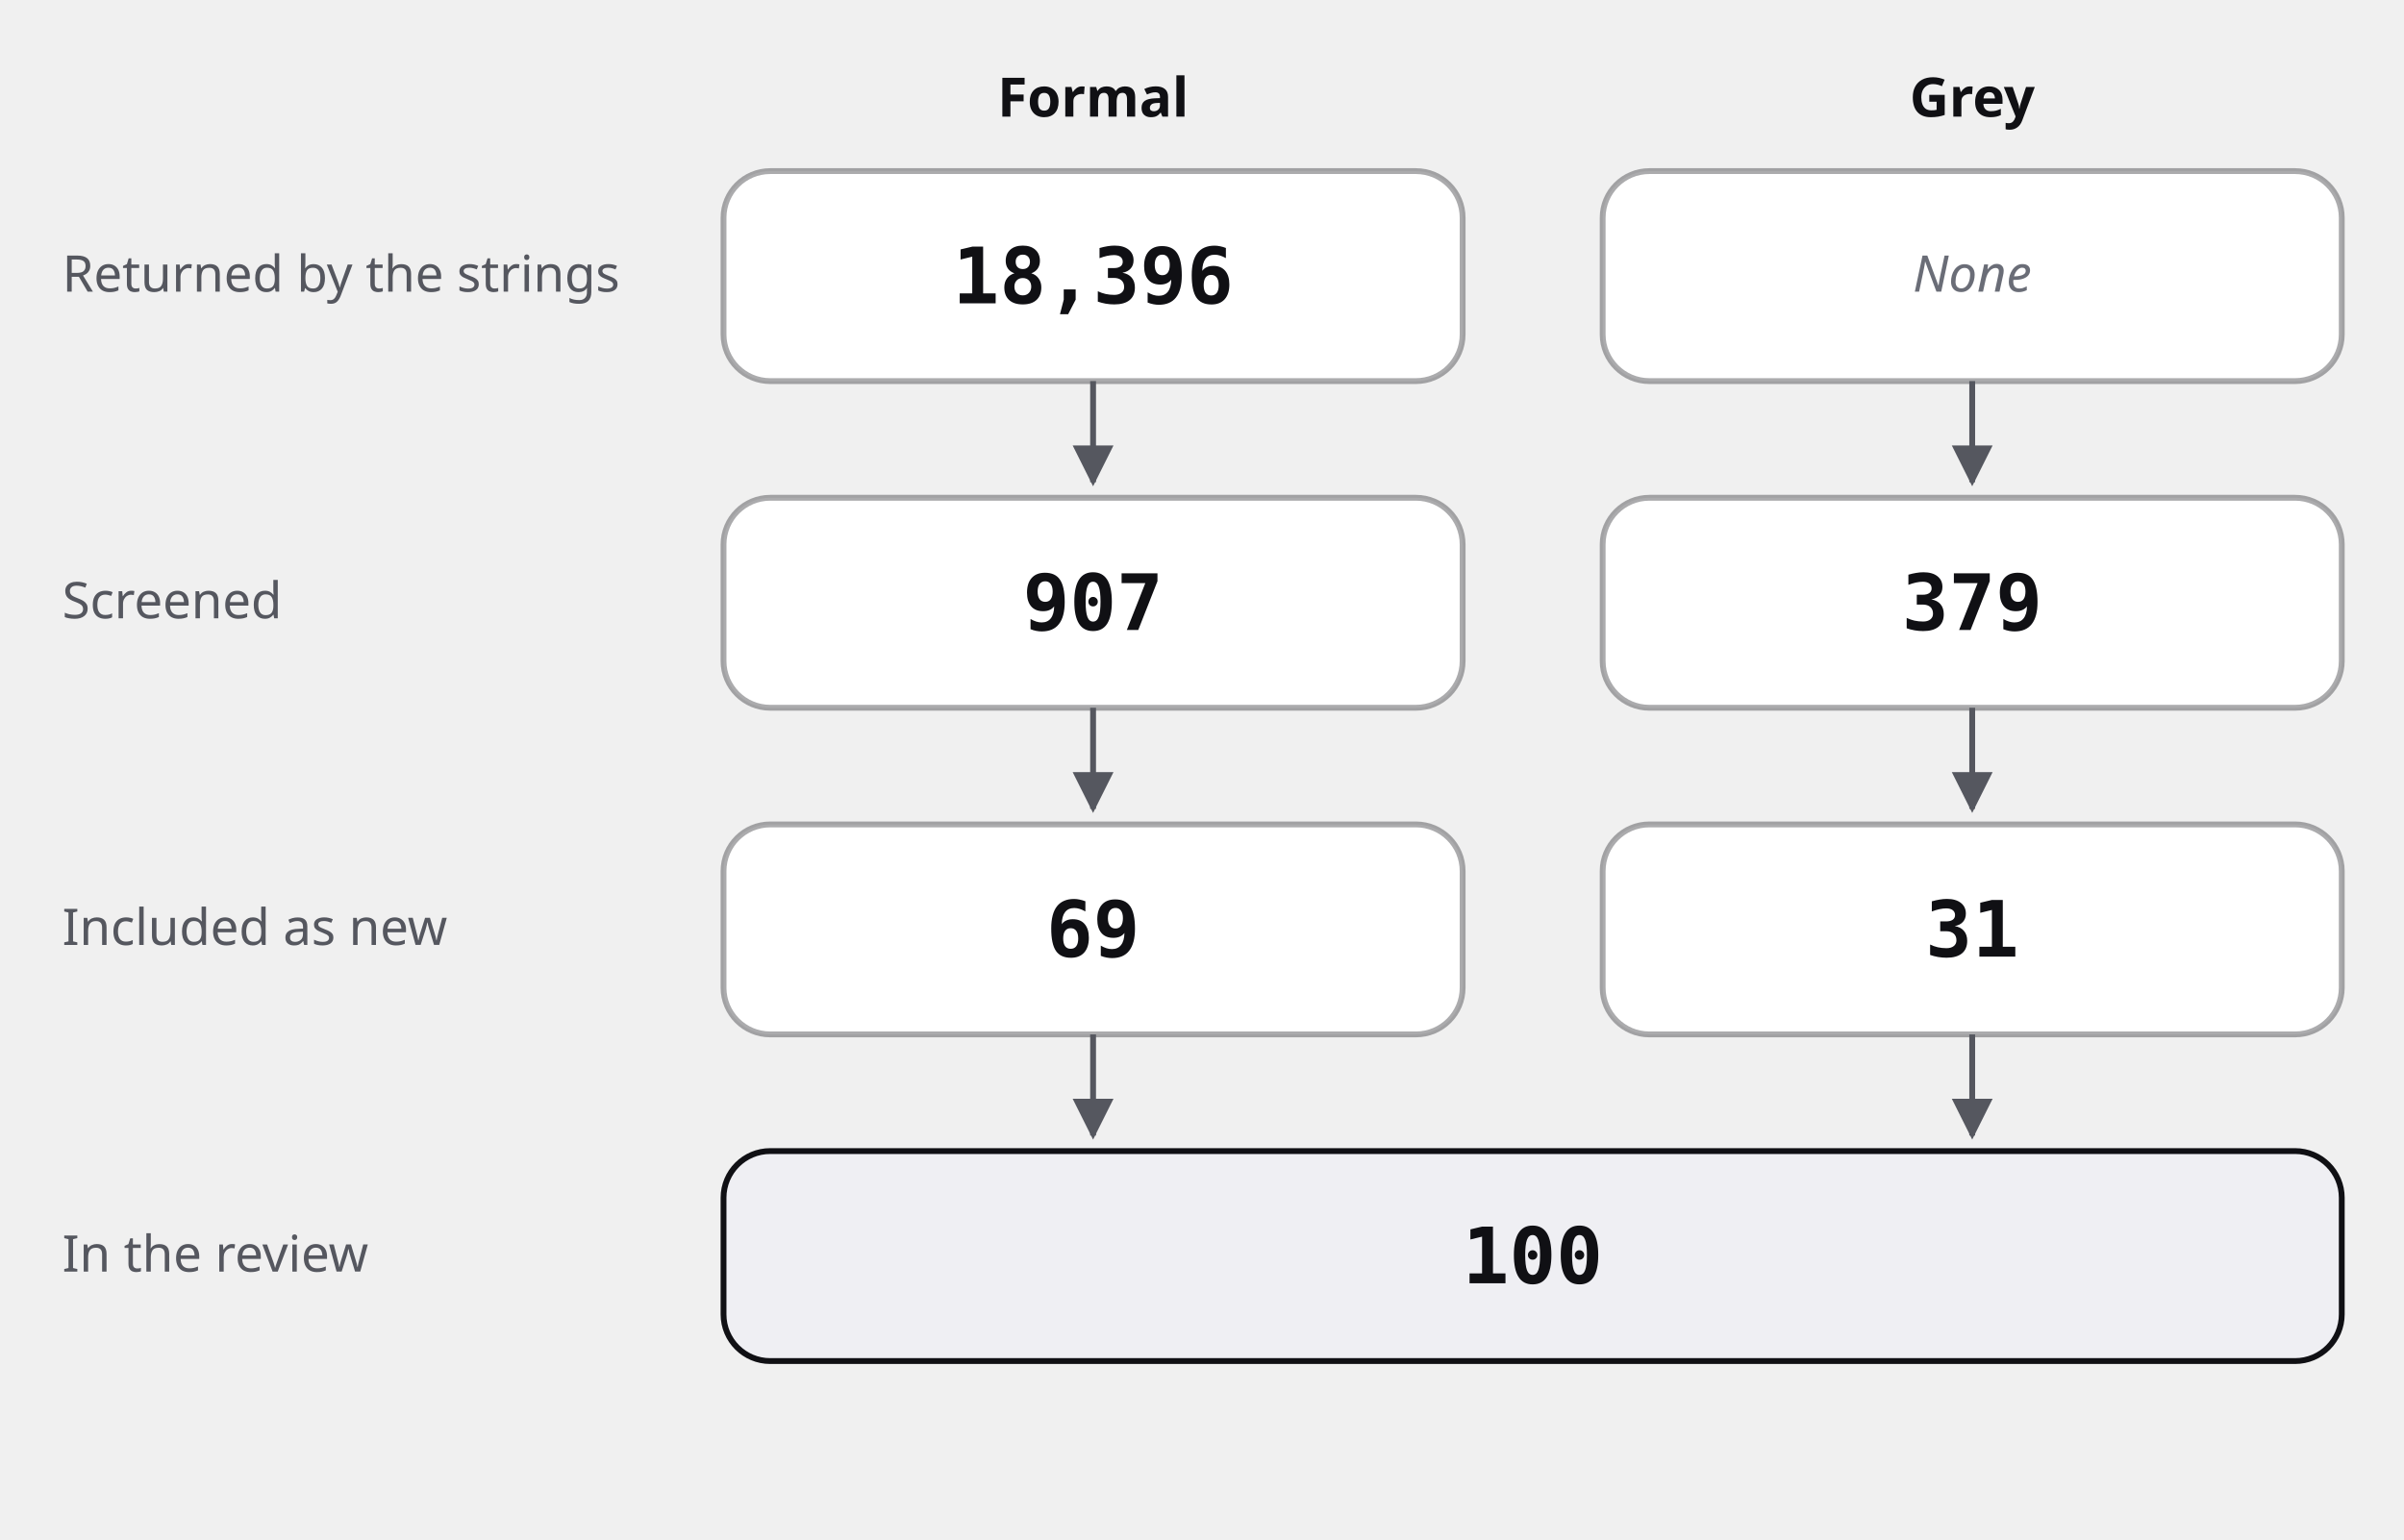
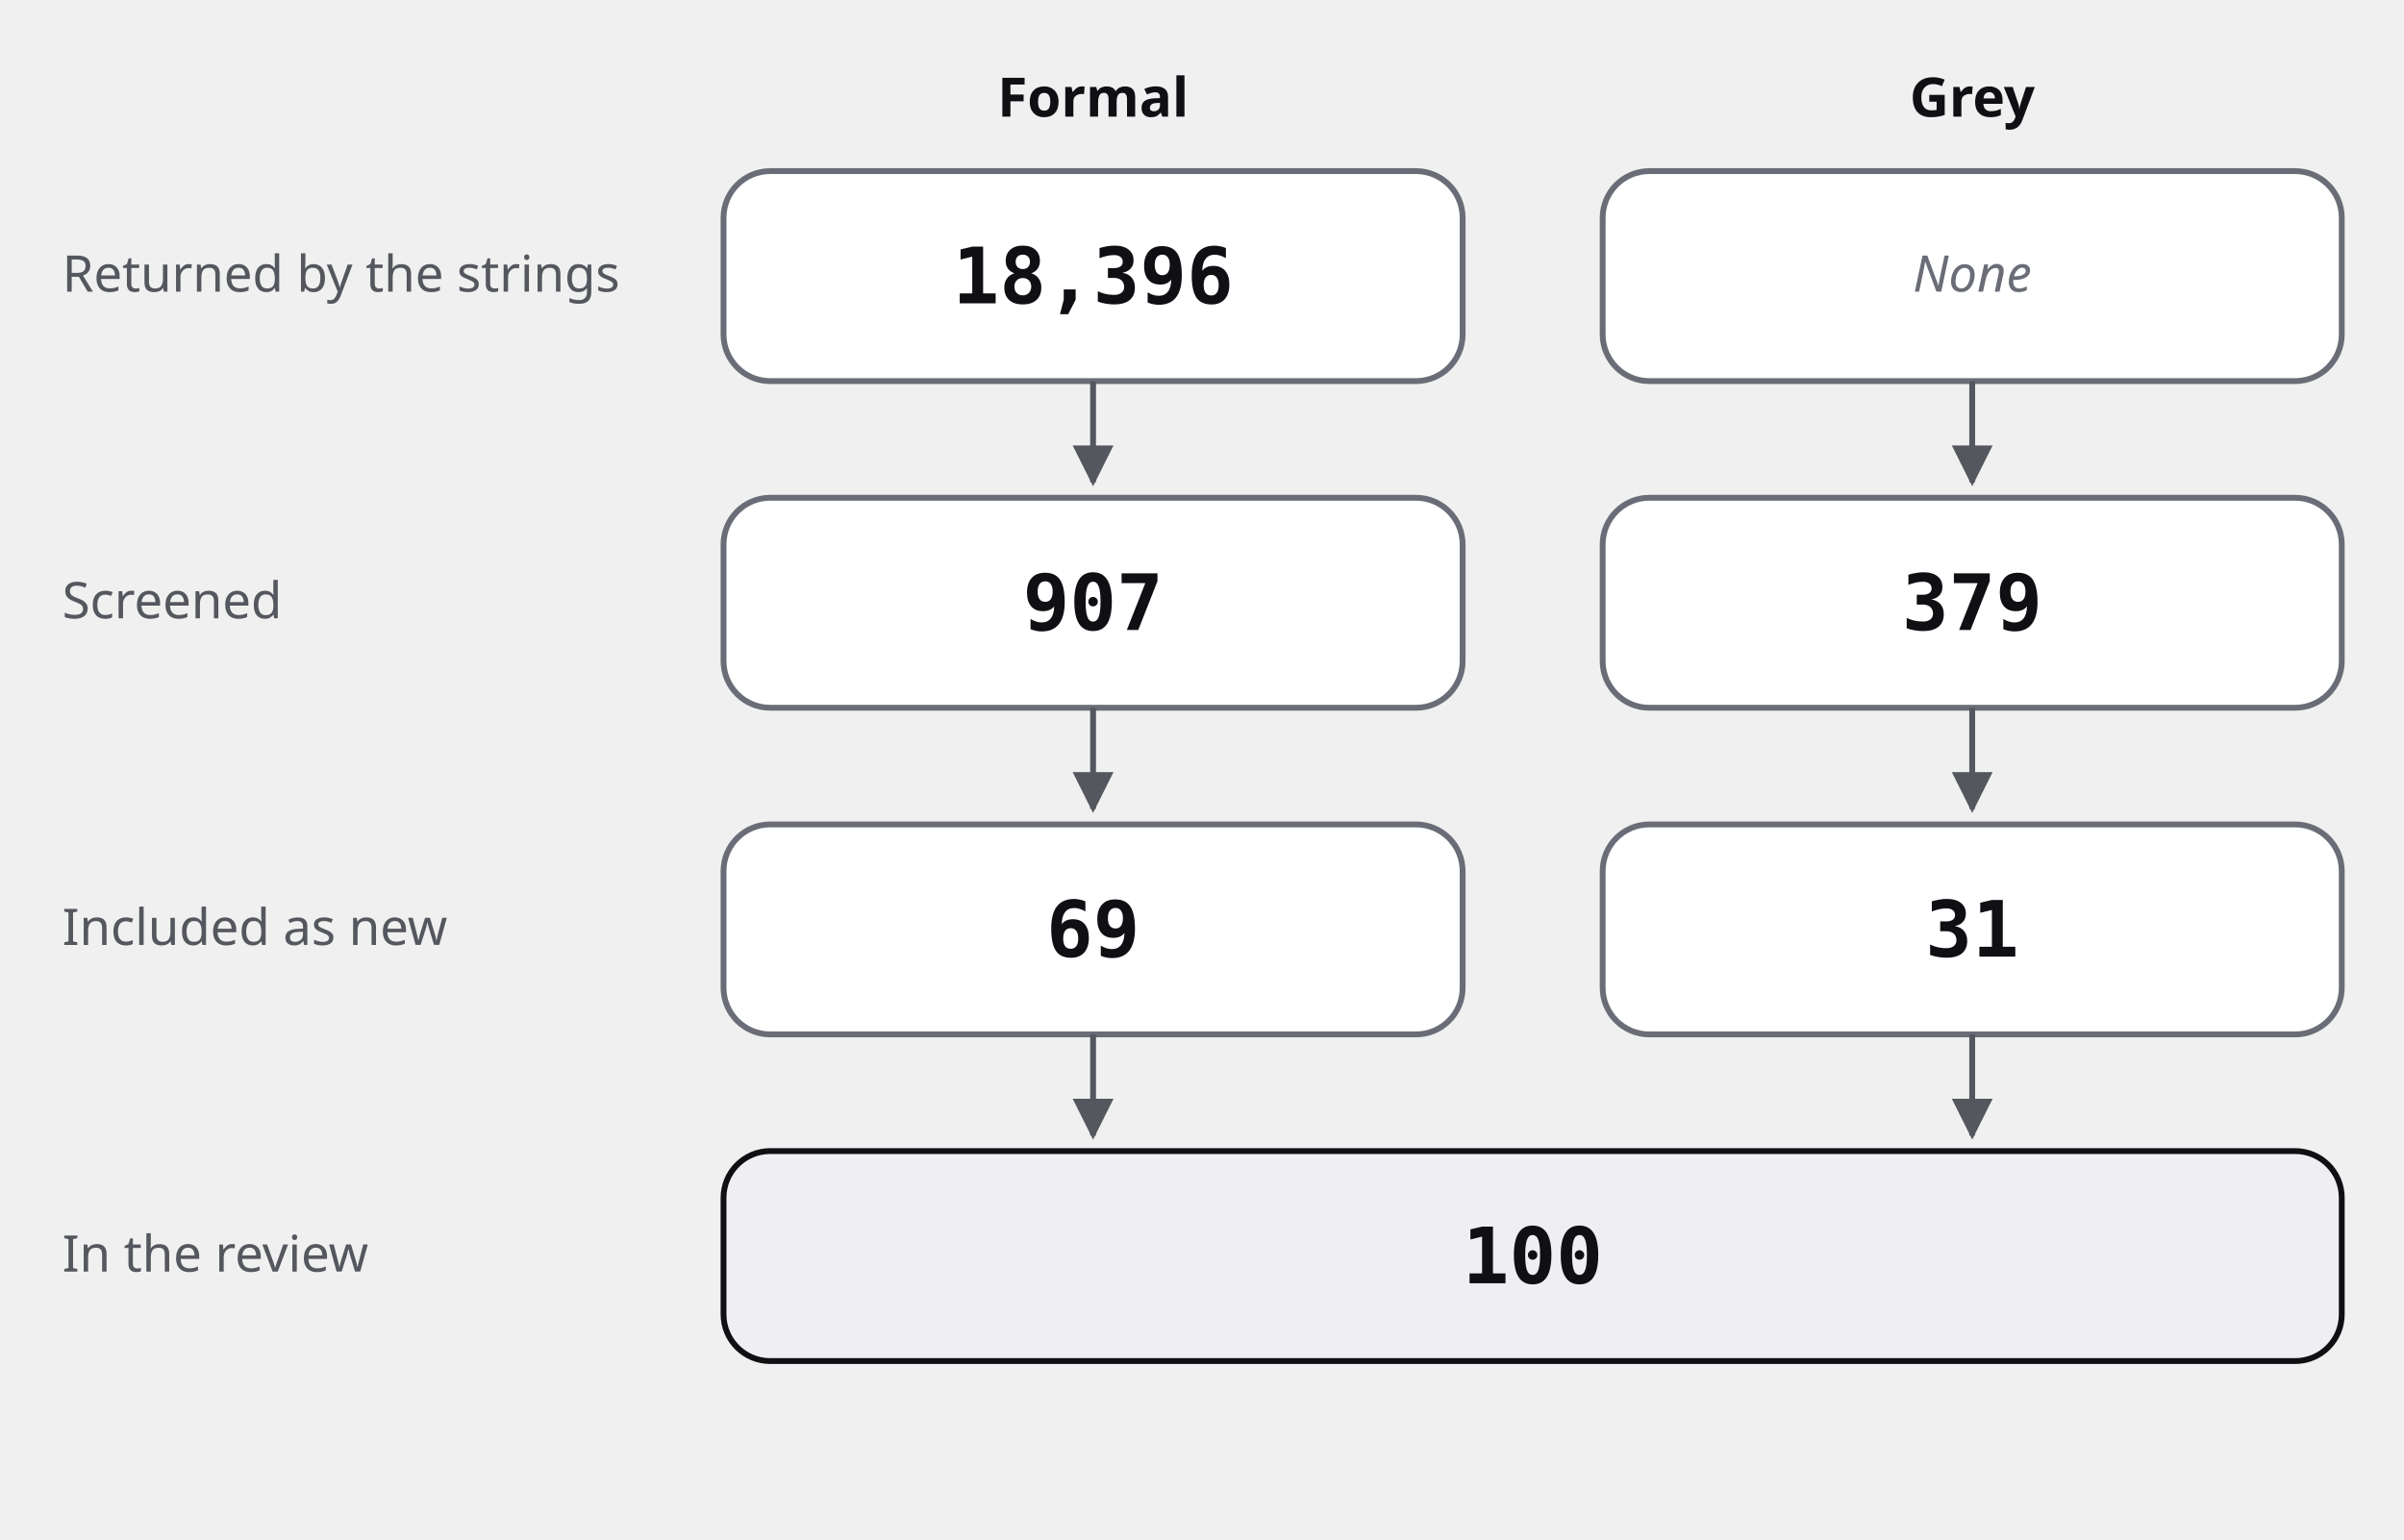
<svg xmlns="http://www.w3.org/2000/svg" viewBox="0 0 618 396" role="img" aria-labelledby="t d">
  <style>
-   .box { fill: #FFFFFF; stroke: #10101459; stroke-width: 1.5; }
+   .box { fill: #FFFFFF; stroke: #6A6D77; stroke-width: 1.5; }
  .total { fill: #EFEFF3; stroke: #101014; stroke-width: 1.5; }
  .n { font: 600 20px 'JetBrains Mono', ui-monospace, monospace; fill: #101014; }
  .label { font: 400 13px Archivo, system-ui, sans-serif; fill: #55575F; }
  .na { font: italic 400 13px Archivo, system-ui, sans-serif; fill: #6A6D77; }
  .head { font: 600 14px Archivo, system-ui, sans-serif; fill: #101014; }
  .arrow { stroke: #55575F; stroke-width: 1.5; fill: none; marker-end: url(#tip); }
  #tip path { fill: #55575F; }
  @media (prefers-color-scheme: dark) {
-     .box { fill: #1A1A20; stroke: #F7F7F966; }
+     .box { fill: #1A1A20; stroke: #9A9CA4; }
    .total { fill: #26262E; stroke: #F7F7F9; }
    .n, .head { fill: #F7F7F9; }
    .label { fill: #B8BAC2; }
    .na { fill: #9A9CA4; }
    .arrow { stroke: #B8BAC2; }
    #tip path { fill: #B8BAC2; }
  }
</style>
  <defs>
    <marker id="tip" viewBox="0 0 10 10" refX="9" refY="5" markerWidth="7" markerHeight="7" orient="auto">
      <path d="M0,0 L10,5 L0,10 z" />
    </marker>
  </defs>
  <text class="head" x="281.0" y="30" text-anchor="middle">Formal</text>
  <text class="head" x="507.0" y="30" text-anchor="middle">Grey</text>
  <text class="label" x="16" y="75.0">Returned by the strings</text>
  <rect class="box" x="186" y="44" width="190" height="54" rx="12" />
  <text class="n" x="281.0" y="78.0" text-anchor="middle">18,396</text>
  <path class="arrow" d="M281.0,98 v26" />
  <rect class="box" x="412" y="44" width="190" height="54" rx="12" />
  <text class="na" x="507.0" y="75.0" text-anchor="middle">None</text>
  <path class="arrow" d="M507.0,98 v26" />
  <text class="label" x="16" y="159.0">Screened</text>
  <rect class="box" x="186" y="128" width="190" height="54" rx="12" />
  <text class="n" x="281.0" y="162.0" text-anchor="middle">907</text>
  <path class="arrow" d="M281.0,182 v26" />
  <rect class="box" x="412" y="128" width="190" height="54" rx="12" />
  <text class="n" x="507.0" y="162.0" text-anchor="middle">379</text>
  <path class="arrow" d="M507.0,182 v26" />
  <text class="label" x="16" y="243.0">Included as new</text>
  <rect class="box" x="186" y="212" width="190" height="54" rx="12" />
  <text class="n" x="281.0" y="246.0" text-anchor="middle">69</text>
  <path class="arrow" d="M281.0,266 v26" />
  <rect class="box" x="412" y="212" width="190" height="54" rx="12" />
  <text class="n" x="507.0" y="246.0" text-anchor="middle">31</text>
  <path class="arrow" d="M507.0,266 v26" />
  <text class="label" x="16" y="327.0">In the review</text>
  <rect class="total" x="186" y="296" width="416" height="54" rx="12" />
  <text class="n" x="394.0" y="330.0" text-anchor="middle">100</text>
</svg>
